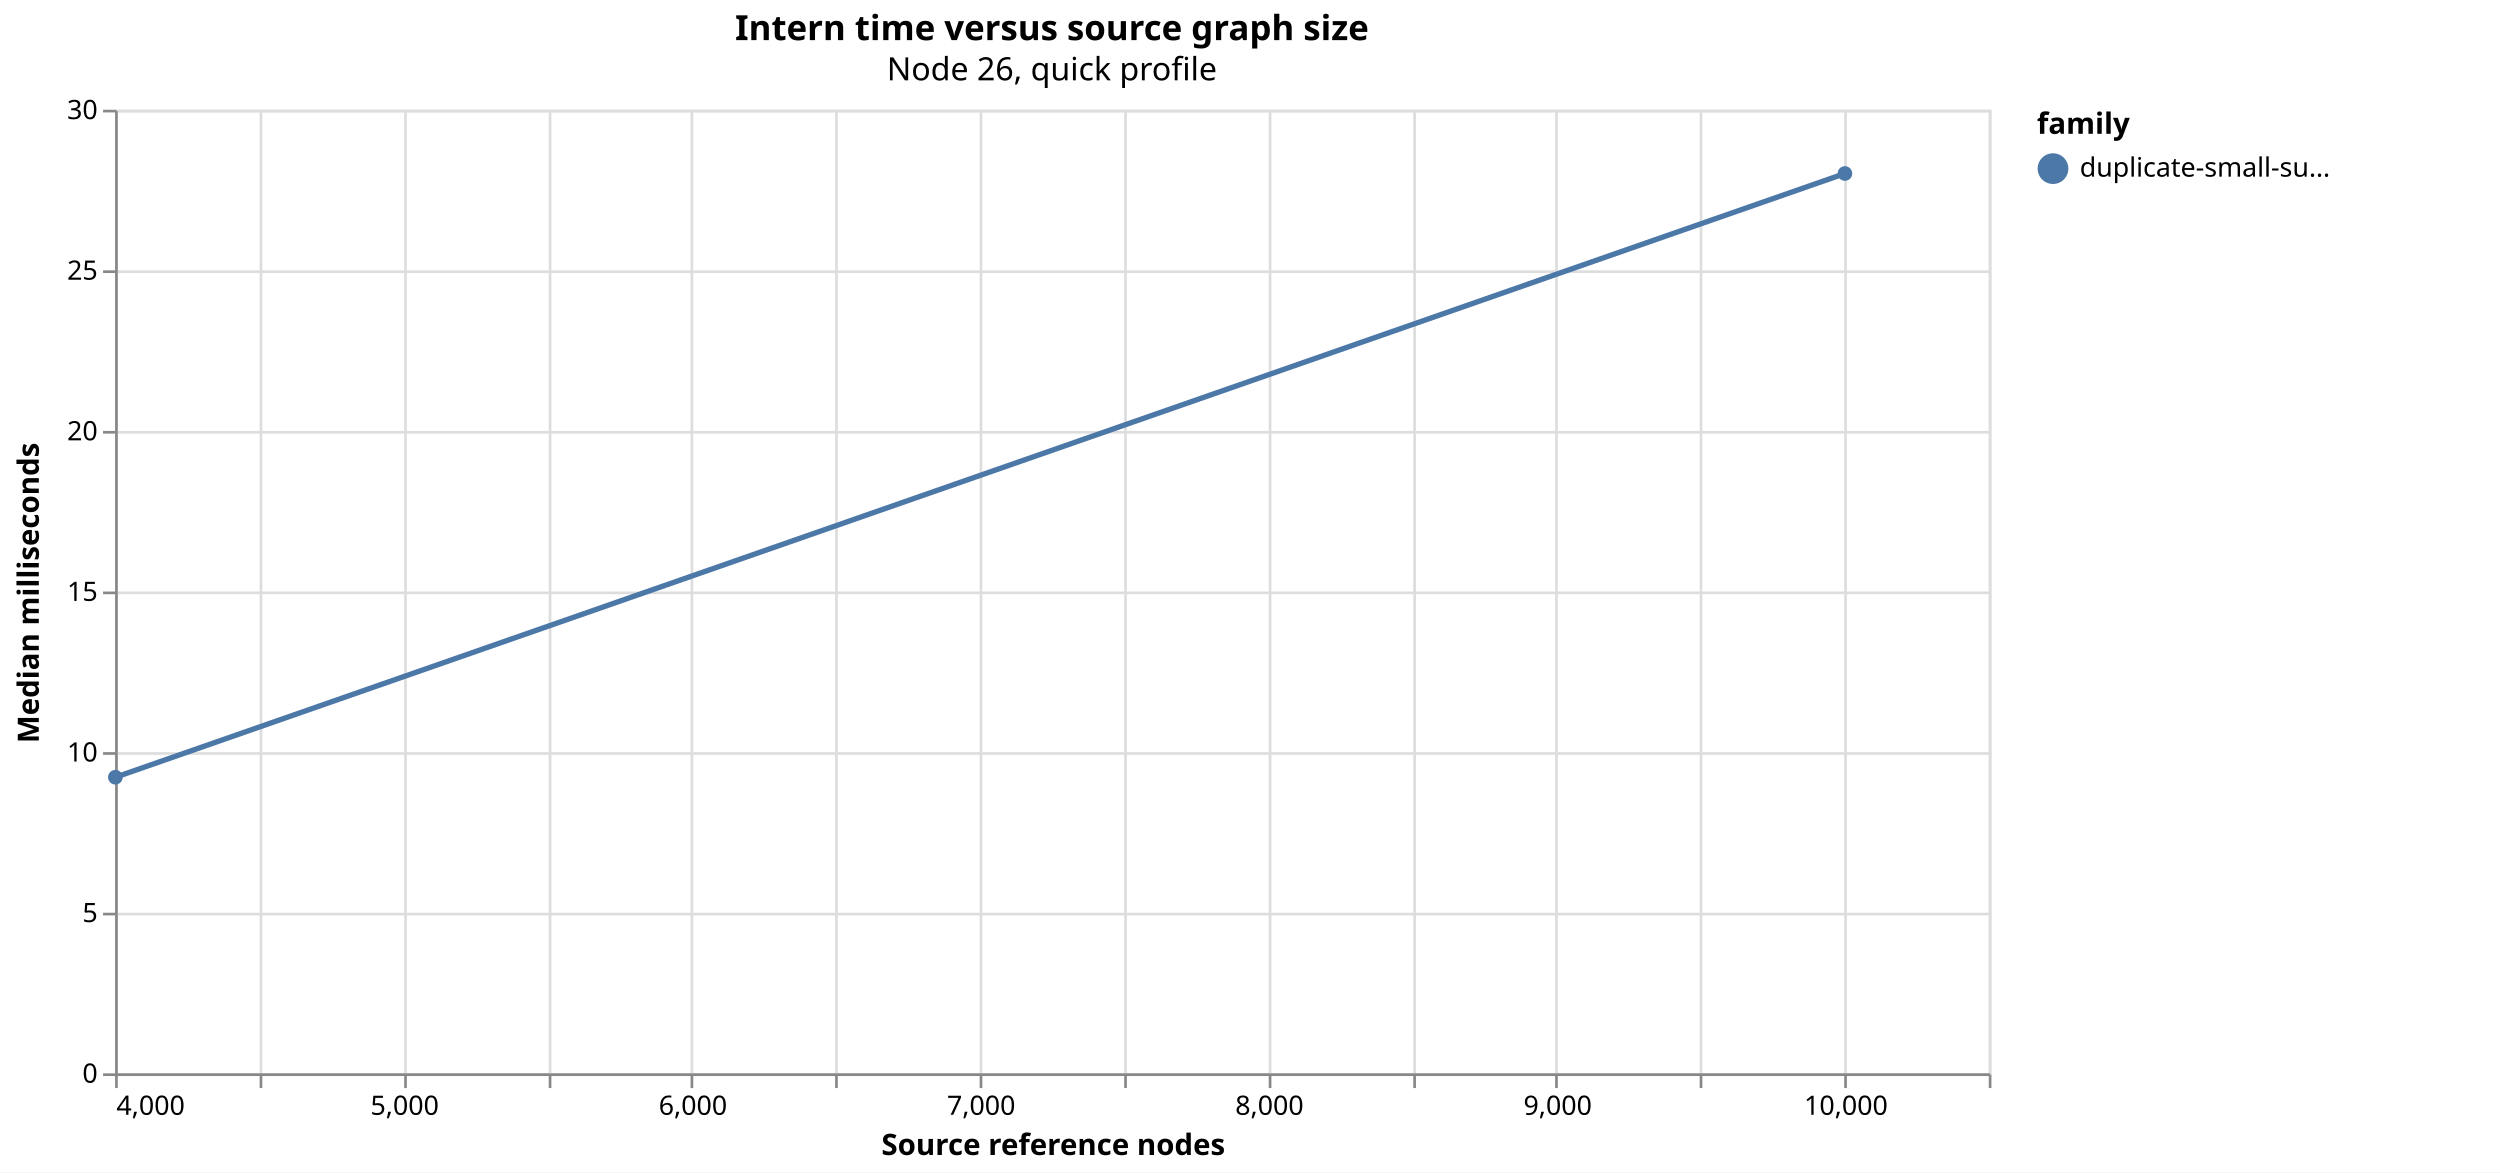
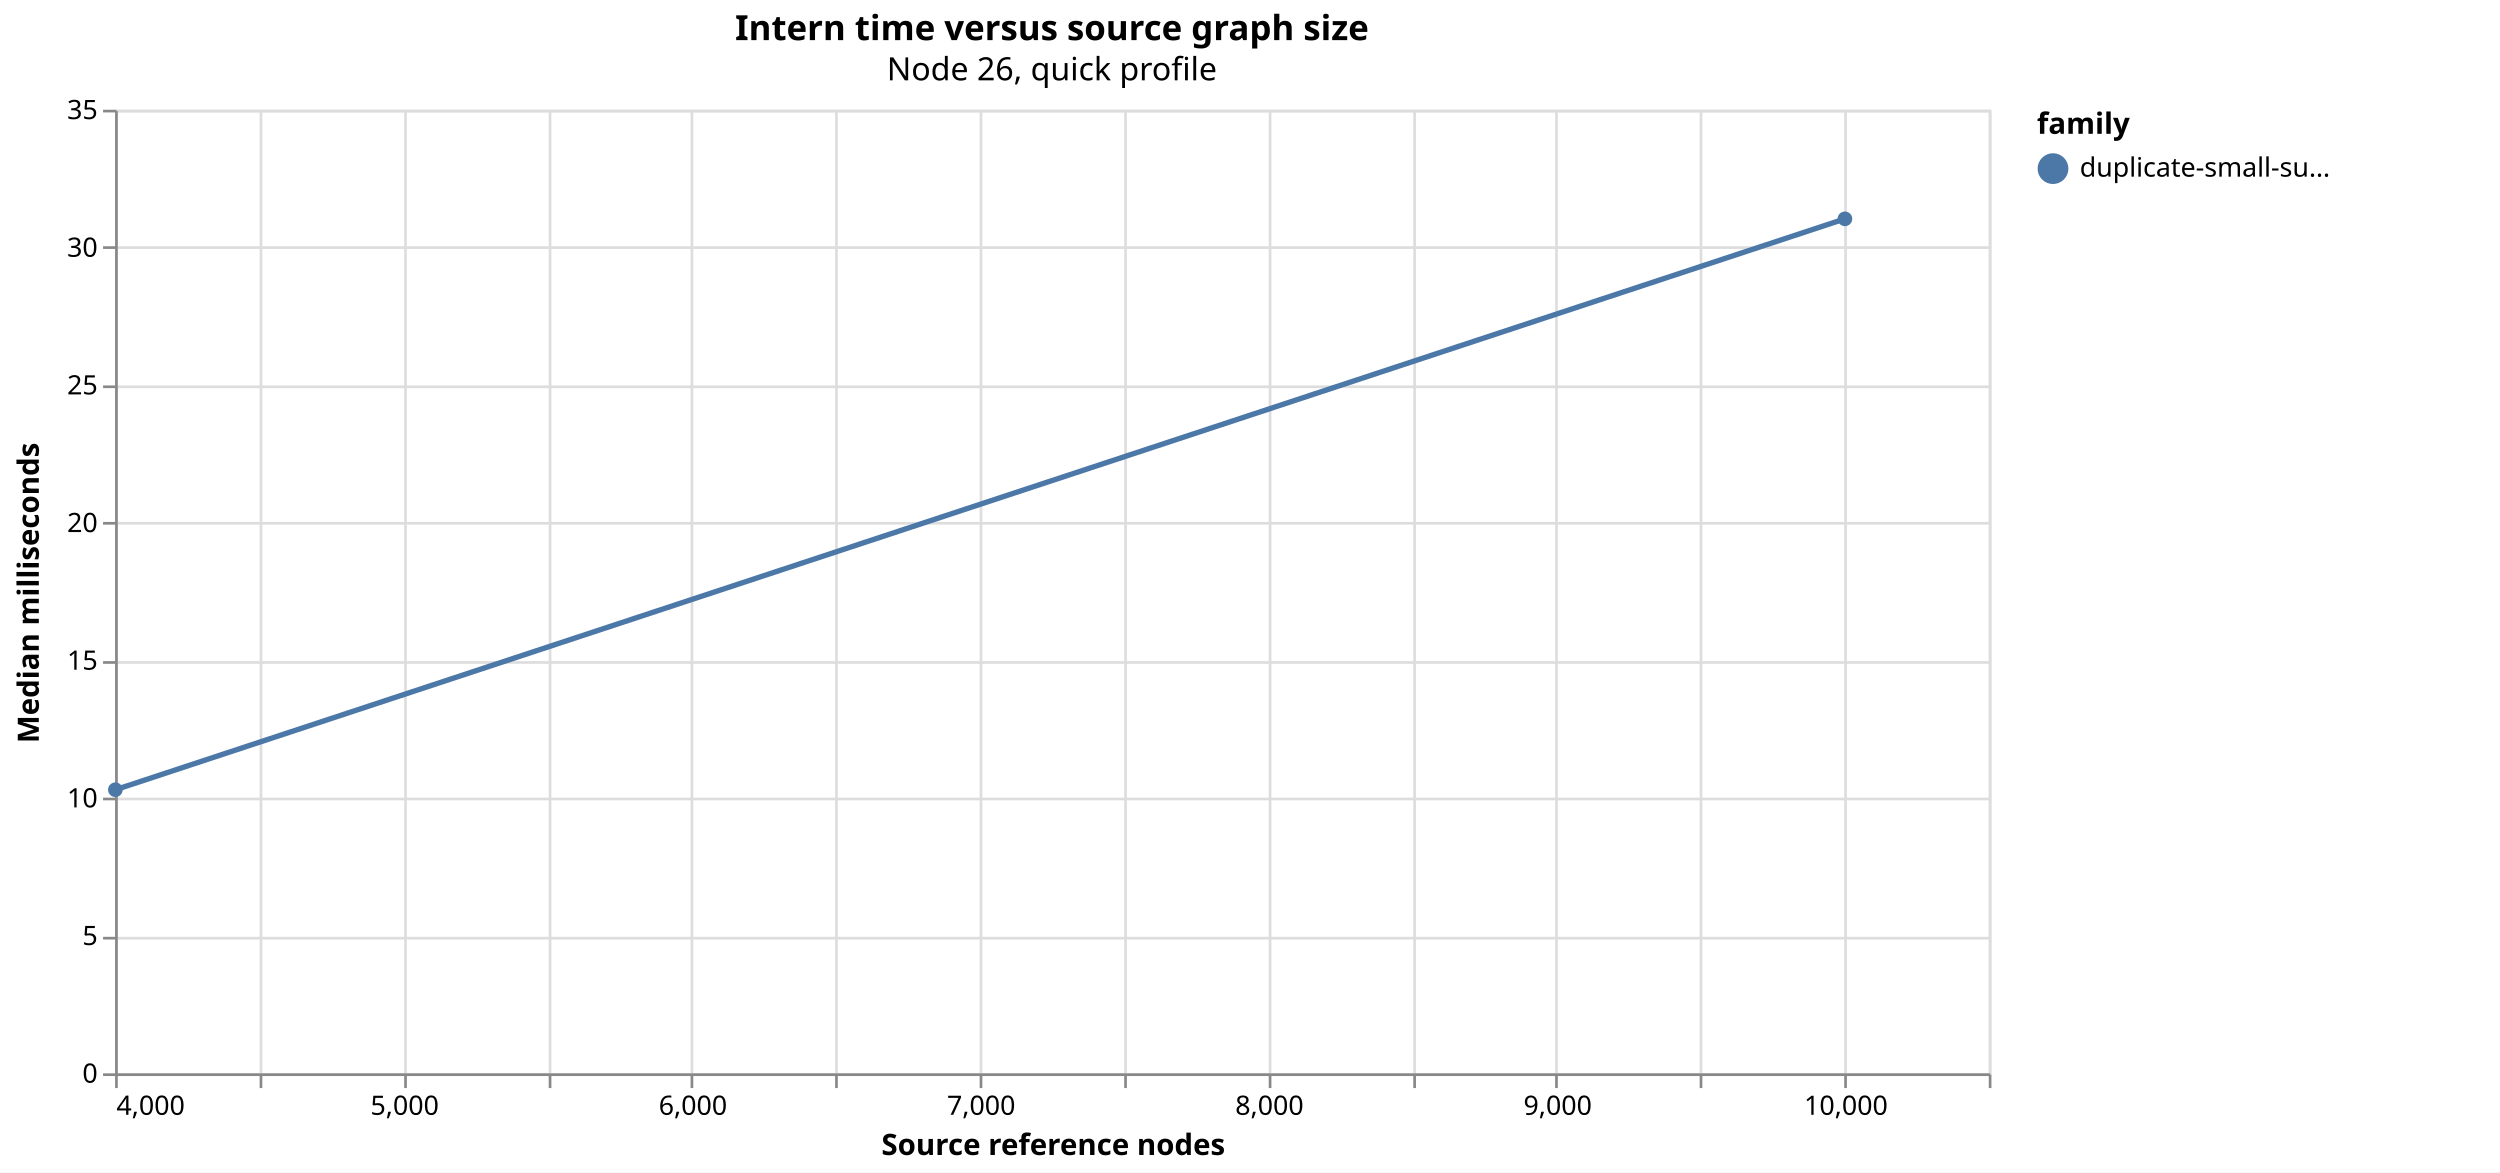
<svg xmlns="http://www.w3.org/2000/svg" version="1.1" class="marks" width="934" height="438" viewBox="0 0 934 438">
  <rect width="934" height="438" fill="white" />
  <g fill="none" stroke-miterlimit="4" transform="translate(43,41)">
    <g class="mark-group role-frame root" role="graphics-object" aria-roledescription="group mark container">
      <g transform="translate(0,0)">
        <path class="background" aria-hidden="true" d="M0.5,0.5h700v360h-700Z" stroke="#ddd" />
        <g>
          <g class="mark-group role-axis" aria-hidden="true">
            <g transform="translate(0.5,360.5)">
              <path class="background" aria-hidden="true" d="M0,0h0v0h0Z" pointer-events="none" />
              <g>
                <g class="mark-rule role-axis-grid" pointer-events="none">
                  <line transform="translate(0,-360)" x2="0" y2="360" stroke="#ddd" stroke-width="1" opacity="1" />
                  <line transform="translate(54,-360)" x2="0" y2="360" stroke="#ddd" stroke-width="1" opacity="1" />
                  <line transform="translate(108,-360)" x2="0" y2="360" stroke="#ddd" stroke-width="1" opacity="1" />
                  <line transform="translate(162,-360)" x2="0" y2="360" stroke="#ddd" stroke-width="1" opacity="1" />
                  <line transform="translate(215,-360)" x2="0" y2="360" stroke="#ddd" stroke-width="1" opacity="1" />
                  <line transform="translate(269,-360)" x2="0" y2="360" stroke="#ddd" stroke-width="1" opacity="1" />
                  <line transform="translate(323,-360)" x2="0" y2="360" stroke="#ddd" stroke-width="1" opacity="1" />
                  <line transform="translate(377,-360)" x2="0" y2="360" stroke="#ddd" stroke-width="1" opacity="1" />
                  <line transform="translate(431,-360)" x2="0" y2="360" stroke="#ddd" stroke-width="1" opacity="1" />
                  <line transform="translate(485,-360)" x2="0" y2="360" stroke="#ddd" stroke-width="1" opacity="1" />
                  <line transform="translate(538,-360)" x2="0" y2="360" stroke="#ddd" stroke-width="1" opacity="1" />
                  <line transform="translate(592,-360)" x2="0" y2="360" stroke="#ddd" stroke-width="1" opacity="1" />
                  <line transform="translate(646,-360)" x2="0" y2="360" stroke="#ddd" stroke-width="1" opacity="1" />
                  <line transform="translate(700,-360)" x2="0" y2="360" stroke="#ddd" stroke-width="1" opacity="1" />
                </g>
              </g>
              <path class="foreground" aria-hidden="true" d="" pointer-events="none" display="none" />
            </g>
          </g>
          <g class="mark-group role-axis" aria-hidden="true">
            <g transform="translate(0.5,0.5)">
              <path class="background" aria-hidden="true" d="M0,0h0v0h0Z" pointer-events="none" />
              <g>
                <g class="mark-rule role-axis-grid" pointer-events="none">
                  <line transform="translate(0,360)" x2="700" y2="0" stroke="#ddd" stroke-width="1" opacity="1" />
-                   <line transform="translate(0,300)" x2="700" y2="0" stroke="#ddd" stroke-width="1" opacity="1" />
-                   <line transform="translate(0,240)" x2="700" y2="0" stroke="#ddd" stroke-width="1" opacity="1" />
-                   <line transform="translate(0,180)" x2="700" y2="0" stroke="#ddd" stroke-width="1" opacity="1" />
-                   <line transform="translate(0,120)" x2="700" y2="0" stroke="#ddd" stroke-width="1" opacity="1" />
-                   <line transform="translate(0,60)" x2="700" y2="0" stroke="#ddd" stroke-width="1" opacity="1" />
+                   <line transform="translate(0,309)" x2="700" y2="0" stroke="#ddd" stroke-width="1" opacity="1" />
+                   <line transform="translate(0,257)" x2="700" y2="0" stroke="#ddd" stroke-width="1" opacity="1" />
+                   <line transform="translate(0,206)" x2="700" y2="0" stroke="#ddd" stroke-width="1" opacity="1" />
+                   <line transform="translate(0,154)" x2="700" y2="0" stroke="#ddd" stroke-width="1" opacity="1" />
+                   <line transform="translate(0,103)" x2="700" y2="0" stroke="#ddd" stroke-width="1" opacity="1" />
+                   <line transform="translate(0,51)" x2="700" y2="0" stroke="#ddd" stroke-width="1" opacity="1" />
                  <line transform="translate(0,0)" x2="700" y2="0" stroke="#ddd" stroke-width="1" opacity="1" />
                </g>
              </g>
              <path class="foreground" aria-hidden="true" d="" pointer-events="none" display="none" />
            </g>
          </g>
          <g class="mark-group role-axis" role="graphics-symbol" aria-roledescription="axis" aria-label="X-axis titled 'Source reference nodes' for a linear scale with values from 4,000 to 10,500">
            <g transform="translate(0.5,360.5)">
              <path class="background" aria-hidden="true" d="M0,0h0v0h0Z" pointer-events="none" />
              <g>
                <g class="mark-rule role-axis-tick" pointer-events="none">
                  <line transform="translate(0,0)" x2="0" y2="5" stroke="#888" stroke-width="1" opacity="1" />
                  <line transform="translate(54,0)" x2="0" y2="5" stroke="#888" stroke-width="1" opacity="1" />
                  <line transform="translate(108,0)" x2="0" y2="5" stroke="#888" stroke-width="1" opacity="1" />
                  <line transform="translate(162,0)" x2="0" y2="5" stroke="#888" stroke-width="1" opacity="1" />
                  <line transform="translate(215,0)" x2="0" y2="5" stroke="#888" stroke-width="1" opacity="1" />
                  <line transform="translate(269,0)" x2="0" y2="5" stroke="#888" stroke-width="1" opacity="1" />
                  <line transform="translate(323,0)" x2="0" y2="5" stroke="#888" stroke-width="1" opacity="1" />
                  <line transform="translate(377,0)" x2="0" y2="5" stroke="#888" stroke-width="1" opacity="1" />
                  <line transform="translate(431,0)" x2="0" y2="5" stroke="#888" stroke-width="1" opacity="1" />
                  <line transform="translate(485,0)" x2="0" y2="5" stroke="#888" stroke-width="1" opacity="1" />
                  <line transform="translate(538,0)" x2="0" y2="5" stroke="#888" stroke-width="1" opacity="1" />
                  <line transform="translate(592,0)" x2="0" y2="5" stroke="#888" stroke-width="1" opacity="1" />
                  <line transform="translate(646,0)" x2="0" y2="5" stroke="#888" stroke-width="1" opacity="1" />
                  <line transform="translate(700,0)" x2="0" y2="5" stroke="#888" stroke-width="1" opacity="1" />
                </g>
                <g class="mark-text role-axis-label" pointer-events="none">
                  <text text-anchor="start" transform="translate(0,15)" font-family="sans-serif" font-size="10px" fill="#000" opacity="1">4,000</text>
                  <text text-anchor="middle" transform="translate(53.84615,15)" font-family="sans-serif" font-size="10px" fill="#000" opacity="0">4,500</text>
                  <text text-anchor="middle" transform="translate(107.6923,15)" font-family="sans-serif" font-size="10px" fill="#000" opacity="1">5,000</text>
                  <text text-anchor="middle" transform="translate(161.5385,15)" font-family="sans-serif" font-size="10px" fill="#000" opacity="0">5,500</text>
                  <text text-anchor="middle" transform="translate(215.3846,15)" font-family="sans-serif" font-size="10px" fill="#000" opacity="1">6,000</text>
                  <text text-anchor="middle" transform="translate(269.2308,15)" font-family="sans-serif" font-size="10px" fill="#000" opacity="0">6,500</text>
                  <text text-anchor="middle" transform="translate(323.0769,15)" font-family="sans-serif" font-size="10px" fill="#000" opacity="1">7,000</text>
                  <text text-anchor="middle" transform="translate(376.9231,15)" font-family="sans-serif" font-size="10px" fill="#000" opacity="0">7,500</text>
                  <text text-anchor="middle" transform="translate(430.7692,15)" font-family="sans-serif" font-size="10px" fill="#000" opacity="1">8,000</text>
                  <text text-anchor="middle" transform="translate(484.6154,15)" font-family="sans-serif" font-size="10px" fill="#000" opacity="0">8,500</text>
                  <text text-anchor="middle" transform="translate(538.4615,15)" font-family="sans-serif" font-size="10px" fill="#000" opacity="1">9,000</text>
                  <text text-anchor="middle" transform="translate(592.3077,15)" font-family="sans-serif" font-size="10px" fill="#000" opacity="0">9,500</text>
                  <text text-anchor="middle" transform="translate(646.1538,15)" font-family="sans-serif" font-size="10px" fill="#000" opacity="1">10,000</text>
                  <text text-anchor="end" transform="translate(700,15)" font-family="sans-serif" font-size="10px" fill="#000" opacity="0">10,500</text>
                </g>
                <g class="mark-rule role-axis-domain" pointer-events="none">
                  <line transform="translate(0,0)" x2="700" y2="0" stroke="#888" stroke-width="1" opacity="1" />
                </g>
                <g class="mark-text role-axis-title" pointer-events="none">
                  <text text-anchor="middle" transform="translate(350,30)" font-family="sans-serif" font-size="11px" font-weight="bold" fill="#000" opacity="1">Source reference nodes</text>
                </g>
              </g>
              <path class="foreground" aria-hidden="true" d="" pointer-events="none" display="none" />
            </g>
          </g>
-           <g class="mark-group role-axis" role="graphics-symbol" aria-roledescription="axis" aria-label="Y-axis titled 'Median milliseconds' for a linear scale with values from 0 to 30">
+           <g class="mark-group role-axis" role="graphics-symbol" aria-roledescription="axis" aria-label="Y-axis titled 'Median milliseconds' for a linear scale with values from 0 to 35">
            <g transform="translate(0.5,0.5)">
              <path class="background" aria-hidden="true" d="M0,0h0v0h0Z" pointer-events="none" />
              <g>
                <g class="mark-rule role-axis-tick" pointer-events="none">
                  <line transform="translate(0,360)" x2="-5" y2="0" stroke="#888" stroke-width="1" opacity="1" />
-                   <line transform="translate(0,300)" x2="-5" y2="0" stroke="#888" stroke-width="1" opacity="1" />
-                   <line transform="translate(0,240)" x2="-5" y2="0" stroke="#888" stroke-width="1" opacity="1" />
-                   <line transform="translate(0,180)" x2="-5" y2="0" stroke="#888" stroke-width="1" opacity="1" />
-                   <line transform="translate(0,120)" x2="-5" y2="0" stroke="#888" stroke-width="1" opacity="1" />
-                   <line transform="translate(0,60)" x2="-5" y2="0" stroke="#888" stroke-width="1" opacity="1" />
+                   <line transform="translate(0,309)" x2="-5" y2="0" stroke="#888" stroke-width="1" opacity="1" />
+                   <line transform="translate(0,257)" x2="-5" y2="0" stroke="#888" stroke-width="1" opacity="1" />
+                   <line transform="translate(0,206)" x2="-5" y2="0" stroke="#888" stroke-width="1" opacity="1" />
+                   <line transform="translate(0,154)" x2="-5" y2="0" stroke="#888" stroke-width="1" opacity="1" />
+                   <line transform="translate(0,103)" x2="-5" y2="0" stroke="#888" stroke-width="1" opacity="1" />
+                   <line transform="translate(0,51)" x2="-5" y2="0" stroke="#888" stroke-width="1" opacity="1" />
                  <line transform="translate(0,0)" x2="-5" y2="0" stroke="#888" stroke-width="1" opacity="1" />
                </g>
                <g class="mark-text role-axis-label" pointer-events="none">
                  <text text-anchor="end" transform="translate(-7,363)" font-family="sans-serif" font-size="10px" fill="#000" opacity="1">0</text>
-                   <text text-anchor="end" transform="translate(-7,303)" font-family="sans-serif" font-size="10px" fill="#000" opacity="1">5</text>
-                   <text text-anchor="end" transform="translate(-7,243)" font-family="sans-serif" font-size="10px" fill="#000" opacity="1">10</text>
-                   <text text-anchor="end" transform="translate(-7,183)" font-family="sans-serif" font-size="10px" fill="#000" opacity="1">15</text>
-                   <text text-anchor="end" transform="translate(-7,123)" font-family="sans-serif" font-size="10px" fill="#000" opacity="1">20</text>
-                   <text text-anchor="end" transform="translate(-7,63)" font-family="sans-serif" font-size="10px" fill="#000" opacity="1">25</text>
-                   <text text-anchor="end" transform="translate(-7,3)" font-family="sans-serif" font-size="10px" fill="#000" opacity="1">30</text>
+                   <text text-anchor="end" transform="translate(-7,311.5714)" font-family="sans-serif" font-size="10px" fill="#000" opacity="1">5</text>
+                   <text text-anchor="end" transform="translate(-7,260.1429)" font-family="sans-serif" font-size="10px" fill="#000" opacity="1">10</text>
+                   <text text-anchor="end" transform="translate(-7,208.7143)" font-family="sans-serif" font-size="10px" fill="#000" opacity="1">15</text>
+                   <text text-anchor="end" transform="translate(-7,157.2857)" font-family="sans-serif" font-size="10px" fill="#000" opacity="1">20</text>
+                   <text text-anchor="end" transform="translate(-7,105.8571)" font-family="sans-serif" font-size="10px" fill="#000" opacity="1">25</text>
+                   <text text-anchor="end" transform="translate(-7,54.42857)" font-family="sans-serif" font-size="10px" fill="#000" opacity="1">30</text>
+                   <text text-anchor="end" transform="translate(-7,3)" font-family="sans-serif" font-size="10px" fill="#000" opacity="1">35</text>
                </g>
                <g class="mark-rule role-axis-domain" pointer-events="none">
                  <line transform="translate(0,360)" x2="0" y2="-360" stroke="#888" stroke-width="1" opacity="1" />
                </g>
                <g class="mark-text role-axis-title" pointer-events="none">
                  <text text-anchor="middle" transform="translate(-27,180) rotate(-90) translate(0,-2)" font-family="sans-serif" font-size="11px" font-weight="bold" fill="#000" opacity="1">Median milliseconds</text>
                </g>
              </g>
              <path class="foreground" aria-hidden="true" d="" pointer-events="none" display="none" />
            </g>
          </g>
          <g class="mark-group role-scope layer_0_pathgroup" role="graphics-object" aria-roledescription="group mark container">
            <g transform="translate(0,0)">
              <path class="background" aria-hidden="true" d="M0,0h700v360h-700Z" />
              <g>
                <g class="mark-line role-mark layer_0_marks" role="graphics-object" aria-roledescription="line mark container">
-                   <path aria-label="Source reference nodes: 4001; Median milliseconds: 9.218798; family: duplicate-small-subtrees" role="graphics-symbol" aria-roledescription="line mark" d="M0.108,249.374L646.262,23.822" stroke="#4c78a8" stroke-width="2" />
+                   <path aria-label="Source reference nodes: 4001; Median milliseconds: 10.301649; family: duplicate-small-subtrees" role="graphics-symbol" aria-roledescription="line mark" d="M0.108,254.04L646.262,40.757" stroke="#4c78a8" stroke-width="2" />
                </g>
              </g>
              <path class="foreground" aria-hidden="true" d="" display="none" />
            </g>
          </g>
          <g class="mark-symbol role-mark layer_1_marks" role="graphics-object" aria-roledescription="symbol mark container">
-             <path aria-label="Source reference nodes: 4001; Median milliseconds: 9.218798; family: duplicate-small-subtrees" role="graphics-symbol" aria-roledescription="point" transform="translate(0.1076923,249.3744)" d="M2.739,0A2.739,2.739,0,1,1,-2.739,0A2.739,2.739,0,1,1,2.739,0" fill="#4c78a8" stroke-width="2" opacity="1" />
-             <path aria-label="Source reference nodes: 10001; Median milliseconds: 28.014855; family: duplicate-small-subtrees" role="graphics-symbol" aria-roledescription="point" transform="translate(646.2615,23.82174)" d="M2.739,0A2.739,2.739,0,1,1,-2.739,0A2.739,2.739,0,1,1,2.739,0" fill="#4c78a8" stroke-width="2" opacity="1" />
+             <path aria-label="Source reference nodes: 4001; Median milliseconds: 10.301649; family: duplicate-small-subtrees" role="graphics-symbol" aria-roledescription="point" transform="translate(0.1076923,254.0402)" d="M2.739,0A2.739,2.739,0,1,1,-2.739,0A2.739,2.739,0,1,1,2.739,0" fill="#4c78a8" stroke-width="2" opacity="1" />
+             <path aria-label="Source reference nodes: 10001; Median milliseconds: 31.037535; family: duplicate-small-subtrees" role="graphics-symbol" aria-roledescription="point" transform="translate(646.2615,40.75678)" d="M2.739,0A2.739,2.739,0,1,1,-2.739,0A2.739,2.739,0,1,1,2.739,0" fill="#4c78a8" stroke-width="2" opacity="1" />
          </g>
          <g class="mark-group role-legend" role="graphics-symbol" aria-roledescription="legend" aria-label="Symbol legend titled 'family' for fill color and stroke color with 1 value: duplicate-small-subtrees">
            <g transform="translate(718,0)">
              <path class="background" aria-hidden="true" d="M0,0h168v30h-168Z" pointer-events="none" />
              <g>
                <g class="mark-group role-legend-entry">
                  <g transform="translate(0,16)">
                    <path class="background" aria-hidden="true" d="M0,0h0v0h0Z" pointer-events="none" />
                    <g>
                      <g class="mark-group role-scope" role="graphics-object" aria-roledescription="group mark container">
                        <g transform="translate(0,0)">
                          <path class="background" aria-hidden="true" d="M0,0h168v14h-168Z" pointer-events="none" opacity="1" />
                          <g>
                            <g class="mark-symbol role-legend-symbol" pointer-events="none">
                              <path transform="translate(6,6)" d="M5,0A5,5,0,1,1,-5,0A5,5,0,1,1,5,0" fill="#4c78a8" stroke="#4c78a8" stroke-width="1.5" opacity="1" />
                            </g>
                            <g class="mark-text role-legend-label" pointer-events="none">
                              <text text-anchor="start" transform="translate(16,9)" font-family="sans-serif" font-size="10px" fill="#000" opacity="1">duplicate-small-su…</text>
                            </g>
                          </g>
                          <path class="foreground" aria-hidden="true" d="" pointer-events="none" display="none" />
                        </g>
                      </g>
                    </g>
                    <path class="foreground" aria-hidden="true" d="" pointer-events="none" display="none" />
                  </g>
                </g>
                <g class="mark-text role-legend-title" pointer-events="none">
                  <text text-anchor="start" transform="translate(0,9)" font-family="sans-serif" font-size="11px" font-weight="bold" fill="#000" opacity="1">family</text>
                </g>
              </g>
              <path class="foreground" aria-hidden="true" d="" pointer-events="none" display="none" />
            </g>
          </g>
          <g class="mark-group role-title">
            <g transform="translate(350,-36)">
              <path class="background" aria-hidden="true" d="M0,0h0v0h0Z" pointer-events="none" />
              <g>
                <g class="mark-text role-title-text" role="graphics-symbol" aria-roledescription="title" aria-label="Title text 'Intern time versus source graph size'" pointer-events="none">
                  <text text-anchor="middle" transform="translate(0,10)" font-family="sans-serif" font-size="13px" font-weight="bold" fill="#000" opacity="1">Intern time versus source graph size</text>
                </g>
                <g class="mark-text role-title-subtitle" role="graphics-symbol" aria-roledescription="subtitle" aria-label="Subtitle text 'Node 26, quick profile'" pointer-events="none">
                  <text text-anchor="middle" transform="translate(0,25)" font-family="sans-serif" font-size="12px" fill="#000" opacity="1">Node 26, quick profile</text>
                </g>
              </g>
              <path class="foreground" aria-hidden="true" d="" pointer-events="none" display="none" />
            </g>
          </g>
        </g>
        <path class="foreground" aria-hidden="true" d="" display="none" />
      </g>
    </g>
  </g>
</svg>
